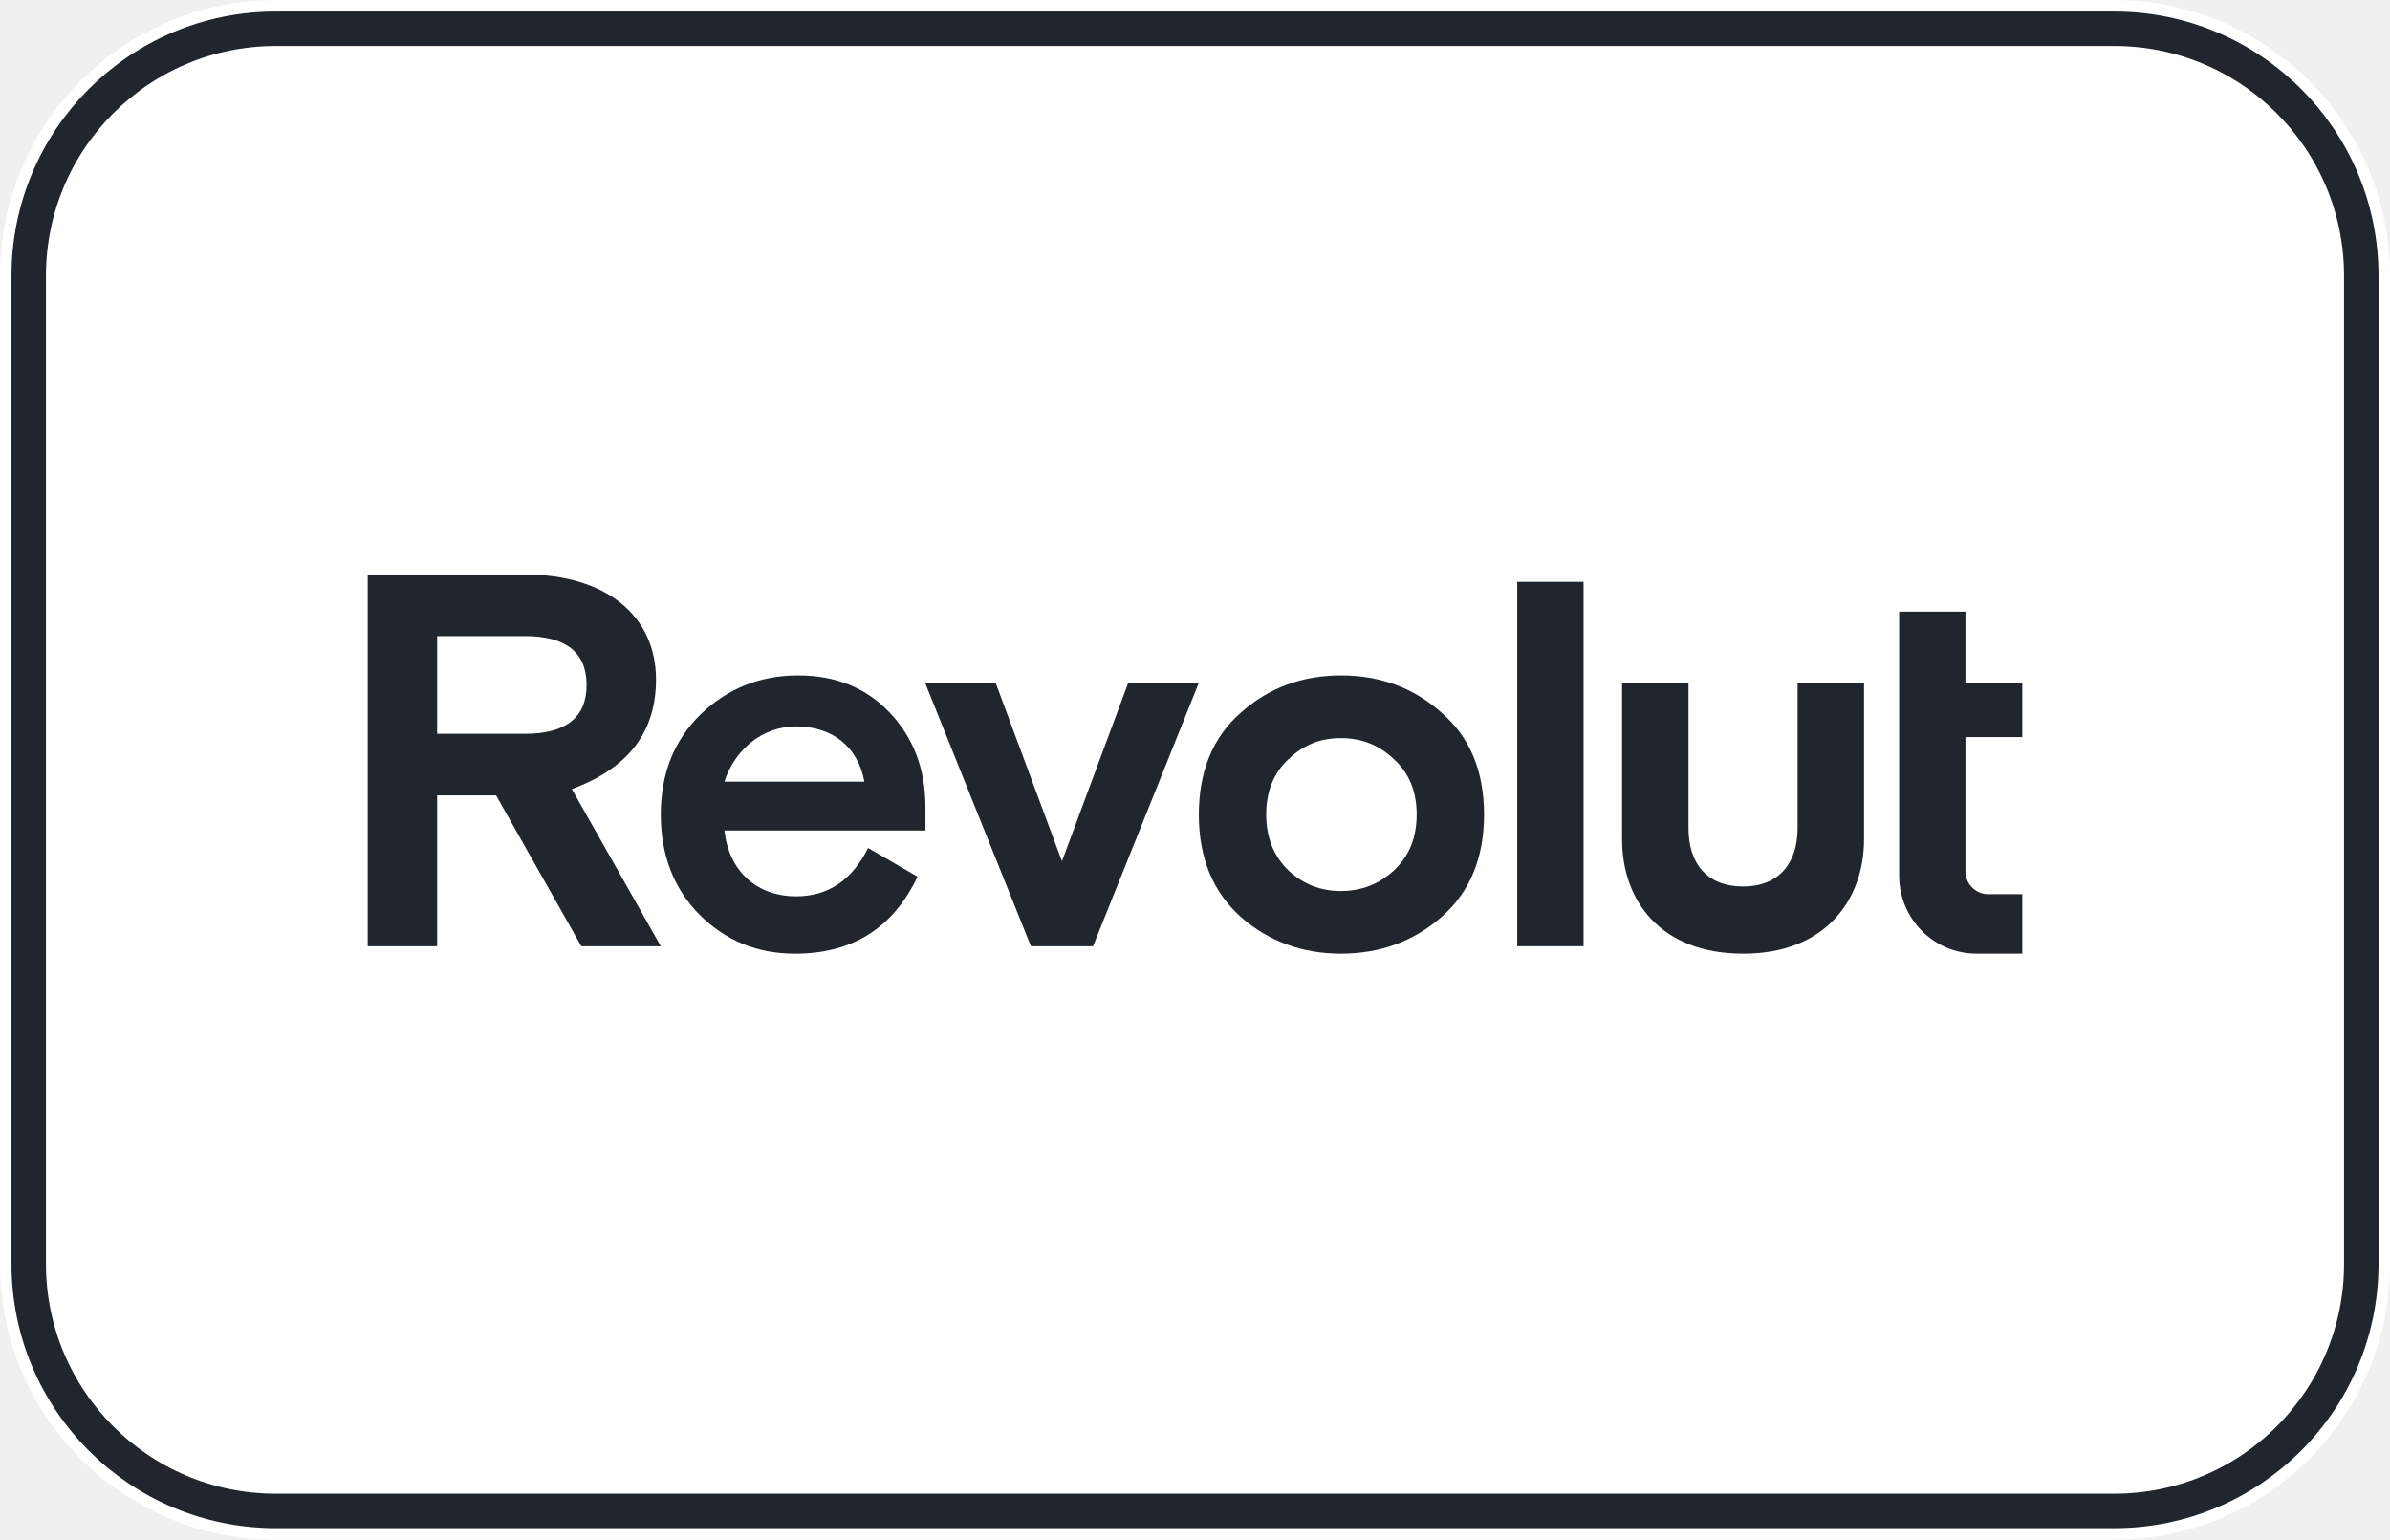
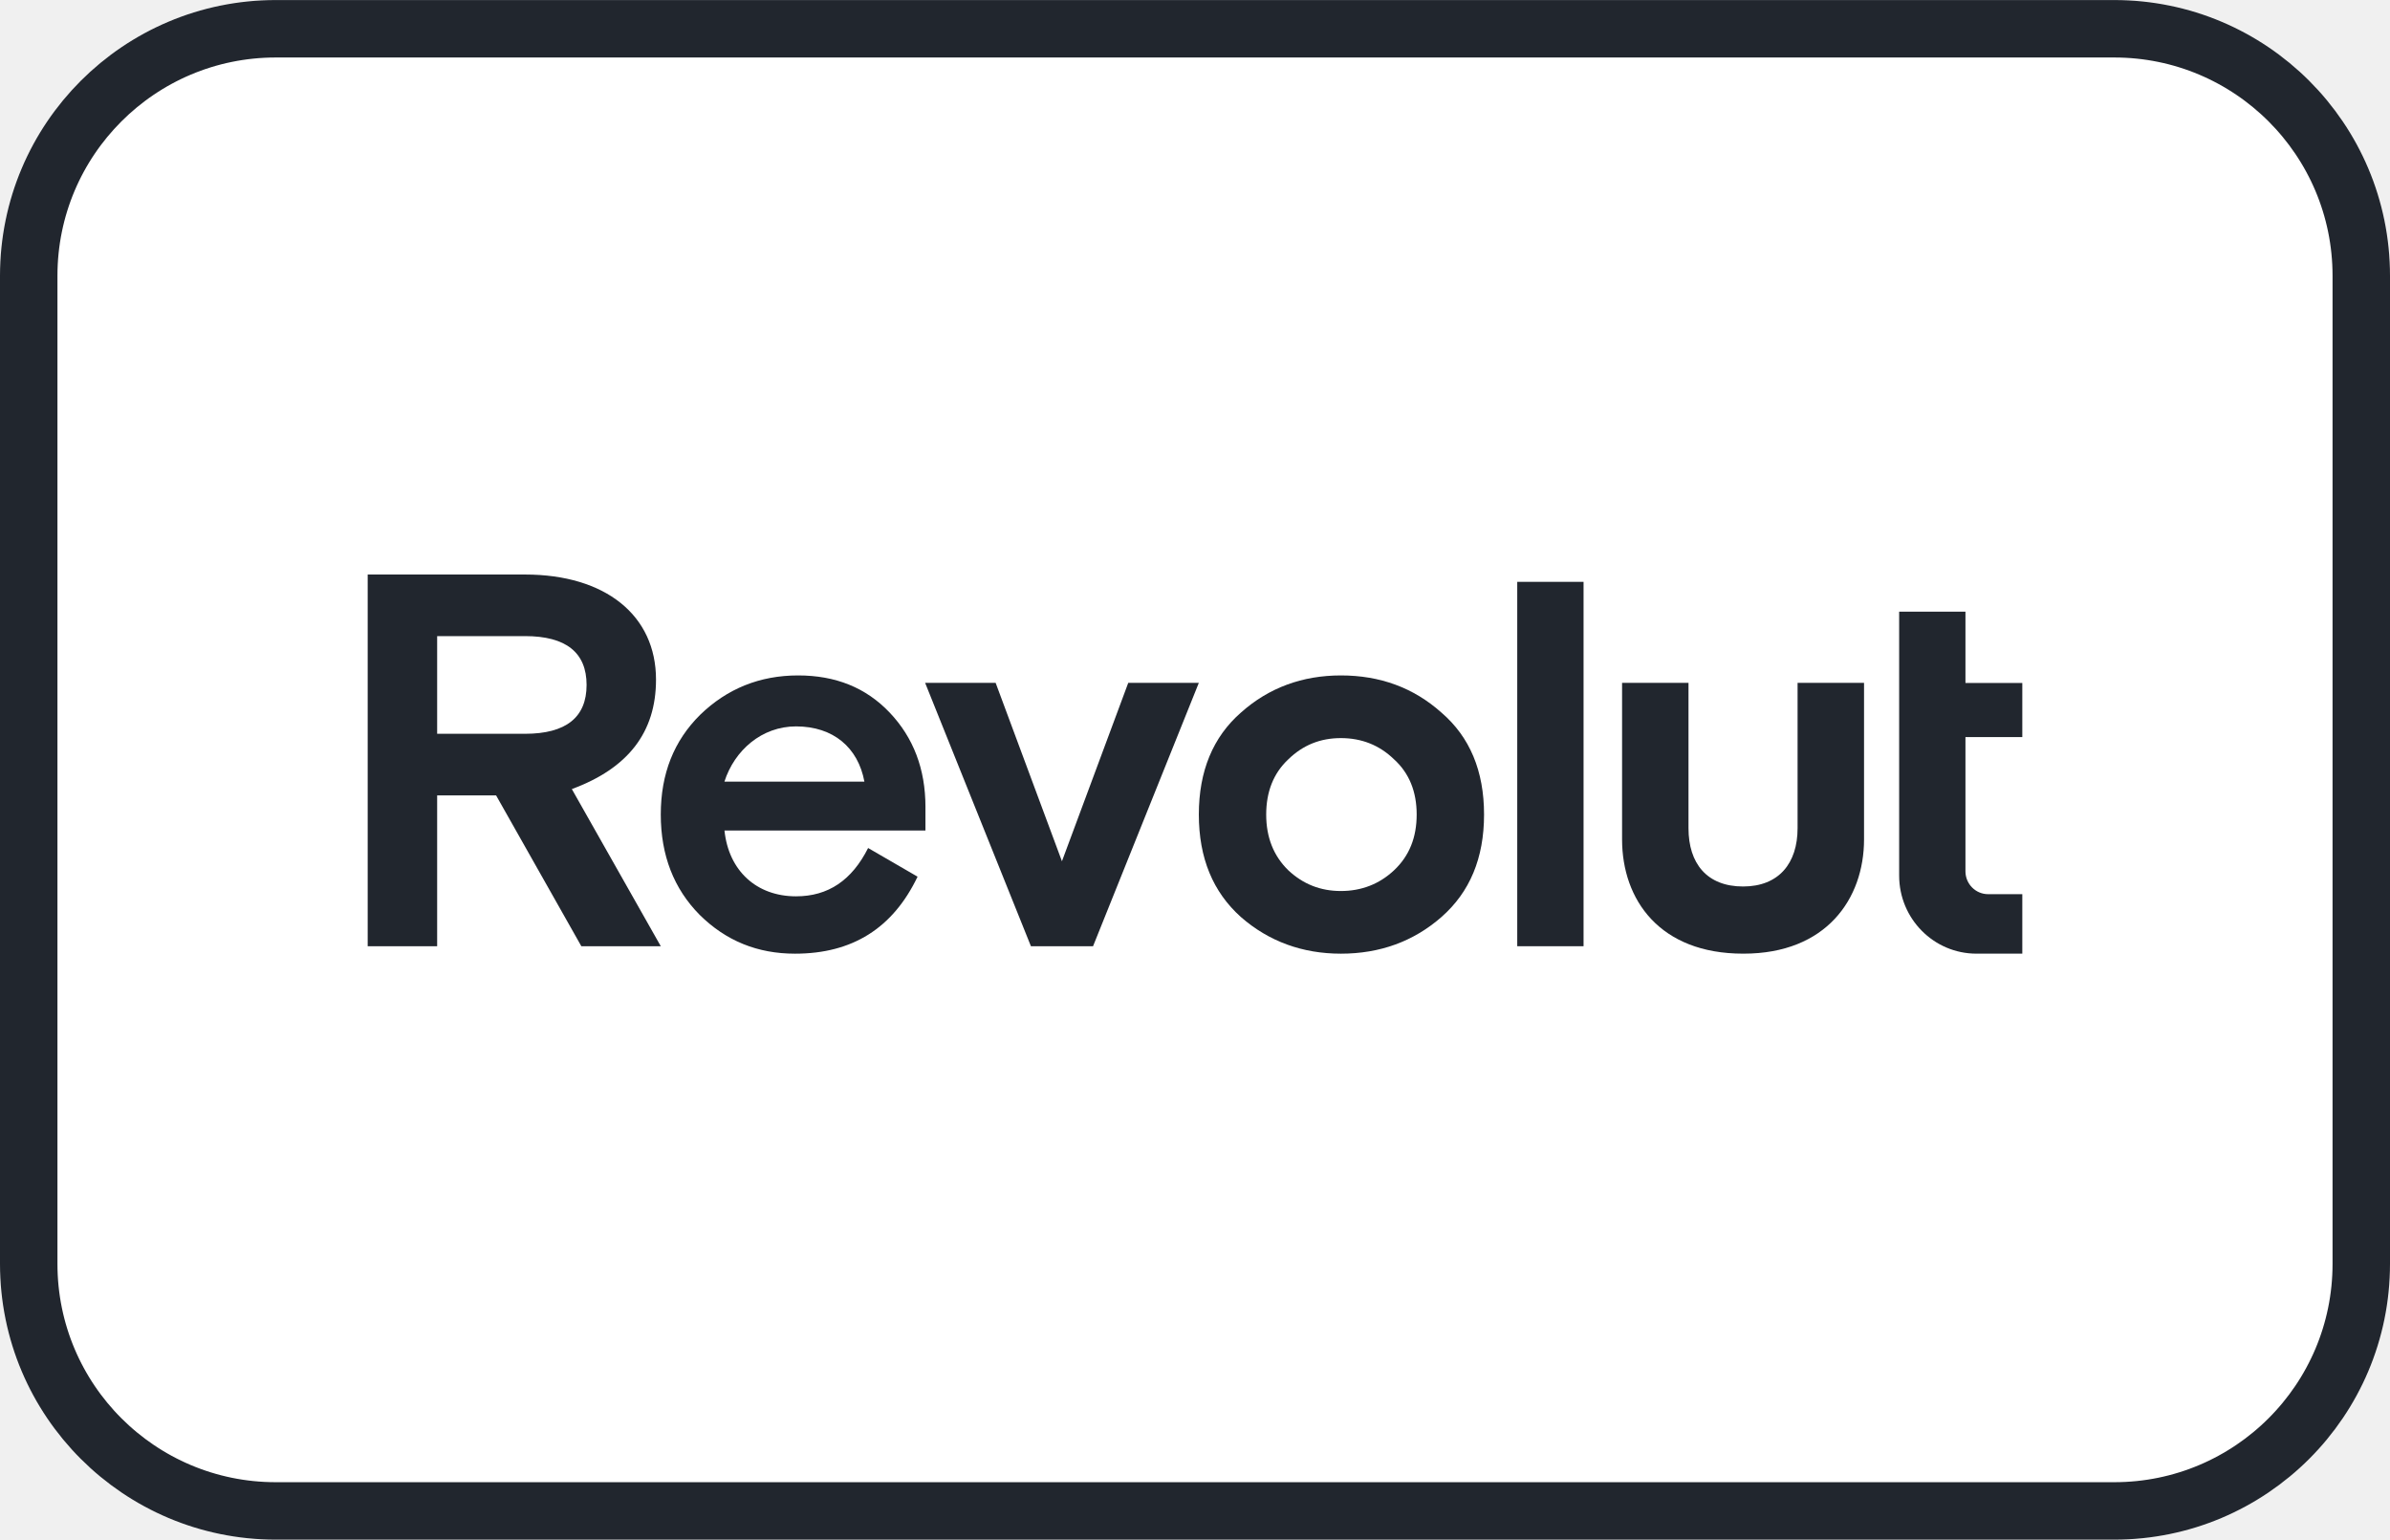
<svg xmlns="http://www.w3.org/2000/svg" width="3840" height="2474" viewBox="0 0 208 134" fill="none">
  <g transform="translate(-40, -20)">
    <rect x="40" y="20" width="208" height="134" rx="24" fill="white" />
-     <rect x="42.5" y="22.5" width="203" height="129" rx="21.5" stroke="#21262E" stroke-width="3" />
+     <rect x="42.5" y="22.5" width="203" height="129" rx="21.5" stroke="#21262E" stroke-width="5" />
    <path d="M165.447 82.017C163.019 79.844 160.088 78.782 156.699 78.782C153.357 78.782 150.425 79.846 147.996 82.017C145.568 84.142 144.334 87.101 144.334 90.891C144.334 94.681 145.568 97.638 147.996 99.811C150.424 101.936 153.357 103 156.699 103C160.088 103 163.019 101.936 165.447 99.811C167.922 97.638 169.156 94.681 169.156 90.891C169.156 87.101 167.92 84.142 165.447 82.017ZM152.121 95.743C150.84 94.496 150.196 92.877 150.196 90.891C150.196 88.903 150.835 87.286 152.121 86.085C153.402 84.838 154.915 84.237 156.697 84.237C158.481 84.237 160.039 84.838 161.322 86.085C162.647 87.286 163.292 88.903 163.292 90.891C163.292 92.879 162.652 94.496 161.322 95.743C160.041 96.945 158.482 97.546 156.697 97.546C154.915 97.546 153.405 96.945 152.121 95.743Z" fill="#21262E" />
    <path d="M177.816 102.351V70.637H172.045V102.351H177.816Z" fill="#21262E" />
    <path d="M196.442 79.428V92.082C196.442 95.131 194.809 97.152 191.699 97.152C188.539 97.152 186.949 95.133 186.949 92.082V79.428H181.168V93.053C181.168 98.331 184.465 102.998 191.699 102.998H191.744C198.934 102.998 202.226 98.228 202.226 93.053V79.428H196.442Z" fill="#21262E" />
    <path d="M138.191 79.428L132.42 94.956L126.65 79.428H120.513L129.721 102.351H135.127L144.333 79.428H138.191Z" fill="#21262E" />
    <path d="M120.542 90.243C120.542 86.916 119.49 84.189 117.428 82.017C115.367 79.844 112.714 78.782 109.461 78.782C106.119 78.782 103.278 79.938 100.941 82.202C98.65 84.467 97.507 87.332 97.507 90.891C97.507 94.451 98.652 97.362 100.897 99.626C103.188 101.891 105.936 103 109.187 103C114.181 103 117.707 100.782 119.855 96.298L115.552 93.803C114.134 96.621 112.071 98.008 109.278 98.008C105.844 98.008 103.416 95.79 103.05 92.278H120.541V90.243H120.542ZM109.275 83.218C112.526 83.218 114.681 85.066 115.228 88.025H103.046C103.919 85.299 106.297 83.218 109.275 83.218Z" fill="#21262E" />
    <path d="M97.508 102.352L89.766 88.673C94.663 86.87 97.092 83.728 97.092 79.152C97.097 73.559 92.697 70 85.691 70H72V102.352H78.045V89.226H83.176L90.594 102.352H97.508ZM85.691 75.36C89.263 75.36 91.05 76.792 91.05 79.611C91.05 82.43 89.261 83.862 85.691 83.862H78.045V75.36H85.691Z" fill="#21262E" />
    <path d="M212.008 102.998C208.294 102.998 205.282 99.957 205.282 96.204V73.235H211.052V79.437H216V84.151H211.052V95.83C211.052 96.93 211.935 97.821 213.027 97.821H216V102.998H212.008Z" fill="#21262E" />
  </g>
</svg>
